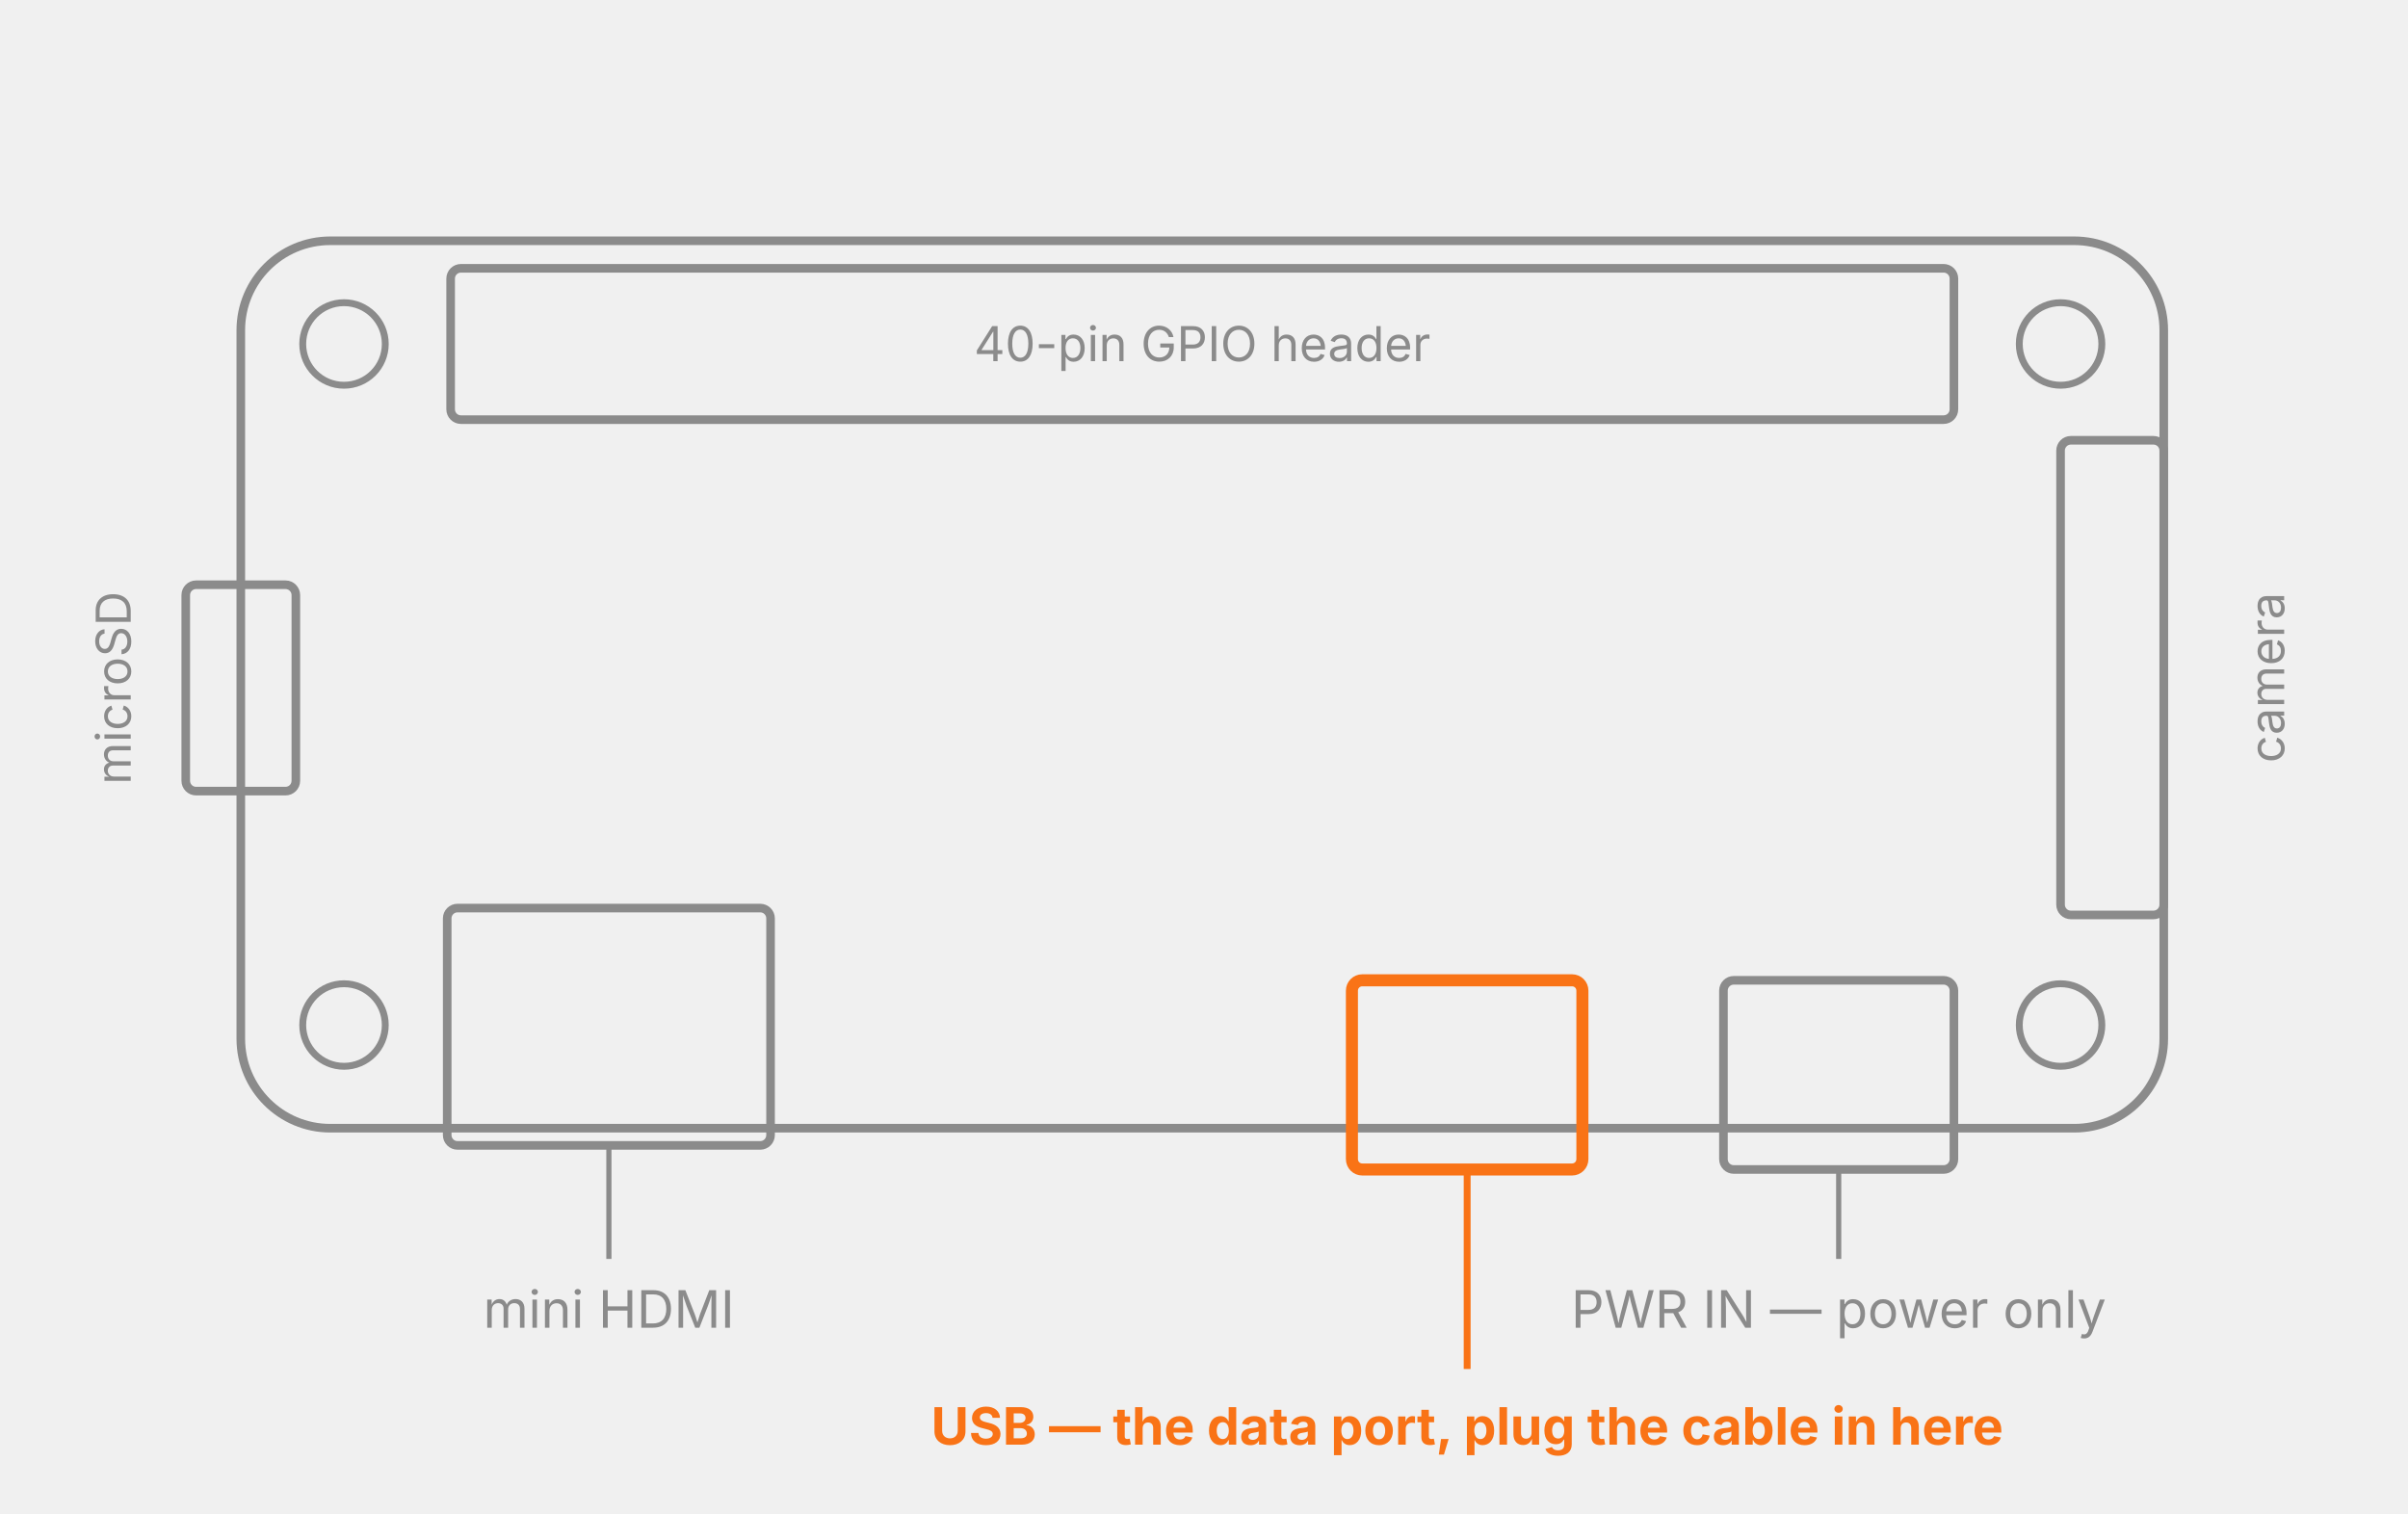
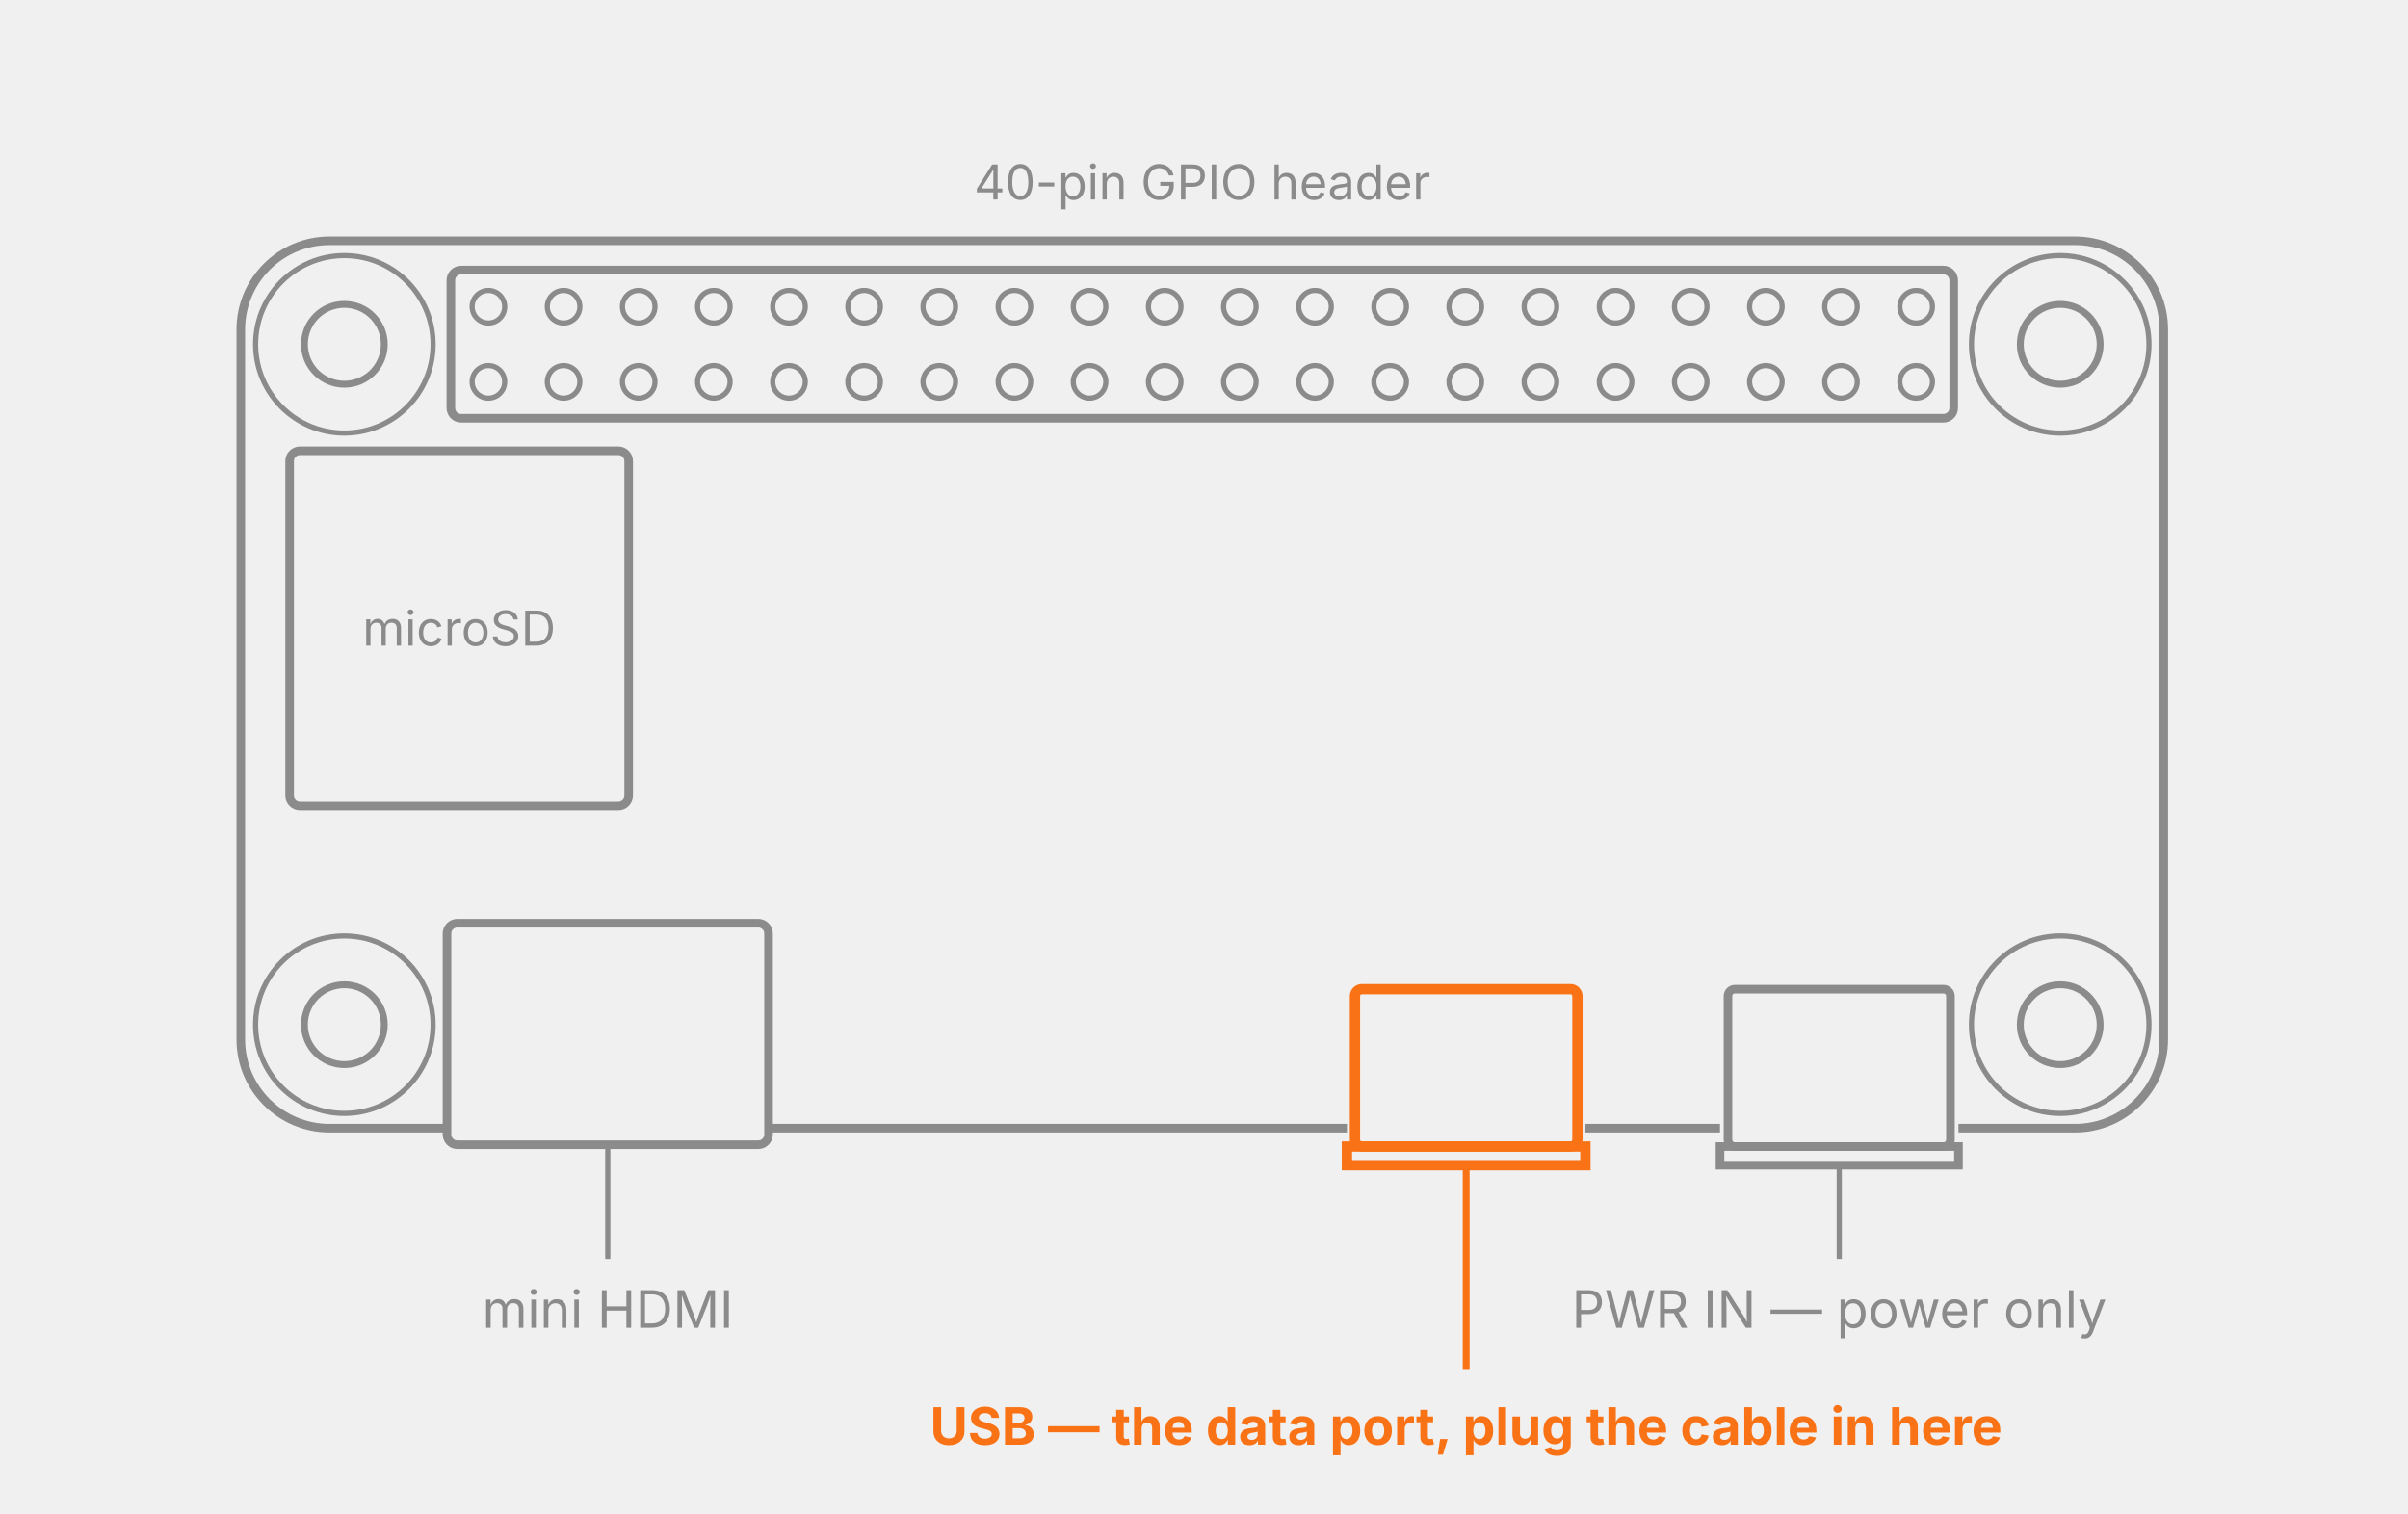
<svg xmlns="http://www.w3.org/2000/svg" viewBox="0 0 700 440" width="700" height="440" role="img" aria-labelledby="diagram-title diagram-desc">
-   <g fill="none" stroke="#8b8b8b" stroke-width="2.5">
-     <rect x="70" y="70" width="559" height="258" rx="26" />
-     <rect x="131" y="78" width="437" height="44" rx="3" />
-     <rect x="54" y="170" width="32" height="60" rx="3" />
-     <rect x="599" y="128" width="30" height="138" rx="3" />
-     <rect x="130" y="264" width="94" height="69" rx="3" />
-     <rect x="501" y="285" width="67" height="55" rx="3" />
+   <mask id="connector-cutouts" maskUnits="userSpaceOnUse" x="0" y="0" width="700" height="440">
+     <rect width="700" height="440" fill="#fff" />
+     <g fill="#000">
+       <rect x="129.94" y="268.4" width="93.48" height="64.41" />
+       <rect x="391.55" y="287.58" width="69.32" height="51.17" />
+       <rect x="500" y="287.58" width="69.32" height="51.17" />
+     </g>
+   </mask>
+   <rect x="70" y="70" width="559" height="258" rx="25.8" fill="none" stroke="#8b8b8b" stroke-width="2.5" mask="url(#connector-cutouts)" />
+   <g fill="none" stroke="#8b8b8b" stroke-width="1.5">
+     <circle cx="100.1" cy="100.1" r="25.8" />
+     <circle cx="598.9" cy="100.1" r="25.8" />
+     <circle cx="100.1" cy="297.9" r="25.8" />
+     <circle cx="598.9" cy="297.9" r="25.8" />
  </g>
  <g fill="none" stroke="#8b8b8b" stroke-width="2">
-     <circle cx="100" cy="100" r="12" />
-     <circle cx="599" cy="100" r="12" />
-     <circle cx="100" cy="298" r="12" />
-     <circle cx="599" cy="298" r="12" />
+     <circle cx="100.1" cy="100.1" r="11.61" />
+     <circle cx="598.9" cy="100.1" r="11.61" />
+     <circle cx="100.1" cy="297.9" r="11.61" />
+     <circle cx="598.9" cy="297.9" r="11.61" />
  </g>
-   <rect x="393" y="285" width="67" height="55" rx="3" fill="none" stroke="#f97316" stroke-width="3.5" />
-   <g font-family="system-ui, -apple-system, Segoe UI, sans-serif" font-size="14" fill="#8b8b8b">
-     <text x="349.5" y="105" text-anchor="middle">40-pin GPIO header</text>
-     <text x="38" y="200" text-anchor="middle" transform="rotate(-90 38 200)">microSD</text>
-     <text x="664" y="197" text-anchor="middle" transform="rotate(-90 664 197)">camera</text>
+   <g fill="none" stroke="#8b8b8b" stroke-width="2.5">
+     <rect x="131.06" y="78.51" width="436.88" height="43.09" rx="3" />
+     <rect x="84.19" y="131.06" width="98.56" height="103.29" rx="3" />
+     <rect x="129.94" y="268.4" width="93.48" height="64.41" rx="3" />
+     <rect x="502.32" y="287.58" width="64.67" height="45.75" rx="2" />
+     <rect x="500" y="333.33" width="69.32" height="5.42" />
+   </g>
+   <g fill="none" stroke="#8b8b8b" stroke-width="1.5">
+     <circle cx="141.98" cy="89.18" r="4.73" />
+     <circle cx="141.98" cy="111.02" r="4.73" />
+     <circle cx="163.83" cy="89.18" r="4.73" />
+     <circle cx="163.83" cy="111.02" r="4.73" />
+     <circle cx="185.67" cy="89.18" r="4.73" />
+     <circle cx="185.67" cy="111.02" r="4.73" />
+     <circle cx="207.51" cy="89.18" r="4.73" />
+     <circle cx="207.51" cy="111.02" r="4.73" />
+     <circle cx="229.36" cy="89.18" r="4.73" />
+     <circle cx="229.36" cy="111.02" r="4.73" />
+     <circle cx="251.2" cy="89.18" r="4.73" />
+     <circle cx="251.2" cy="111.02" r="4.73" />
+     <circle cx="273.05" cy="89.18" r="4.73" />
+     <circle cx="273.05" cy="111.02" r="4.73" />
+     <circle cx="294.89" cy="89.18" r="4.73" />
+     <circle cx="294.89" cy="111.02" r="4.73" />
+     <circle cx="316.73" cy="89.18" r="4.73" />
+     <circle cx="316.73" cy="111.02" r="4.73" />
+     <circle cx="338.58" cy="89.18" r="4.73" />
+     <circle cx="338.58" cy="111.02" r="4.73" />
+     <circle cx="360.42" cy="89.18" r="4.73" />
+     <circle cx="360.42" cy="111.02" r="4.73" />
+     <circle cx="382.27" cy="89.18" r="4.73" />
+     <circle cx="382.27" cy="111.02" r="4.73" />
+     <circle cx="404.11" cy="89.18" r="4.73" />
+     <circle cx="404.11" cy="111.02" r="4.73" />
+     <circle cx="425.95" cy="89.18" r="4.73" />
+     <circle cx="425.95" cy="111.02" r="4.73" />
+     <circle cx="447.8" cy="89.18" r="4.73" />
+     <circle cx="447.8" cy="111.02" r="4.73" />
+     <circle cx="469.64" cy="89.18" r="4.73" />
+     <circle cx="469.64" cy="111.02" r="4.73" />
+     <circle cx="491.49" cy="89.18" r="4.73" />
+     <circle cx="491.49" cy="111.02" r="4.73" />
+     <circle cx="513.33" cy="89.18" r="4.73" />
+     <circle cx="513.33" cy="111.02" r="4.73" />
+     <circle cx="535.17" cy="89.18" r="4.73" />
+     <circle cx="535.17" cy="111.02" r="4.73" />
+     <circle cx="557.02" cy="89.18" r="4.73" />
+     <circle cx="557.02" cy="111.02" r="4.73" />
+   </g>
+   <g fill="none" stroke="#f97316" stroke-width="3">
+     <rect x="393.88" y="287.58" width="64.67" height="45.75" rx="2" />
+     <rect x="391.55" y="333.33" width="69.32" height="5.42" />
+   </g>
+   <g font-family="system-ui, -apple-system, Segoe UI, sans-serif" font-size="14" fill="#8b8b8b" text-anchor="middle">
+     <text x="349.5" y="58">40-pin GPIO header</text>
+     <text x="133.47" y="187.7">microSD</text>
  </g>
  <g stroke="#8b8b8b" stroke-width="1.5">
-     <path d="M177 333 V 366" />
-     <path d="M534.5 340 V 366" />
+     <path d="M176.68 332.82 V 366" />
+     <path d="M534.66 338.75 V 366" />
  </g>
-   <path d="M426.5 340 V 398" stroke="#f97316" stroke-width="2" />
-   <g font-family="system-ui, -apple-system, Segoe UI, sans-serif" font-size="15">
-     <text x="177" y="386" text-anchor="middle" fill="#8b8b8b">mini HDMI</text>
-     <text x="534.5" y="386" text-anchor="middle" fill="#8b8b8b">PWR IN — power only</text>
-     <text x="426.5" y="420" text-anchor="middle" fill="#f97316" font-weight="700">USB — the data port, plug the cable in here</text>
+   <path d="M426.21 338.75 V 398" stroke="#f97316" stroke-width="2" />
+   <g font-family="system-ui, -apple-system, Segoe UI, sans-serif" font-size="15" text-anchor="middle">
+     <text x="176.68" y="386" fill="#8b8b8b">mini HDMI</text>
+     <text x="534.66" y="386" fill="#8b8b8b">PWR IN — power only</text>
+     <text x="426.21" y="420" fill="#f97316" font-weight="700">USB — the data port, plug the cable in here</text>
  </g>
</svg>
